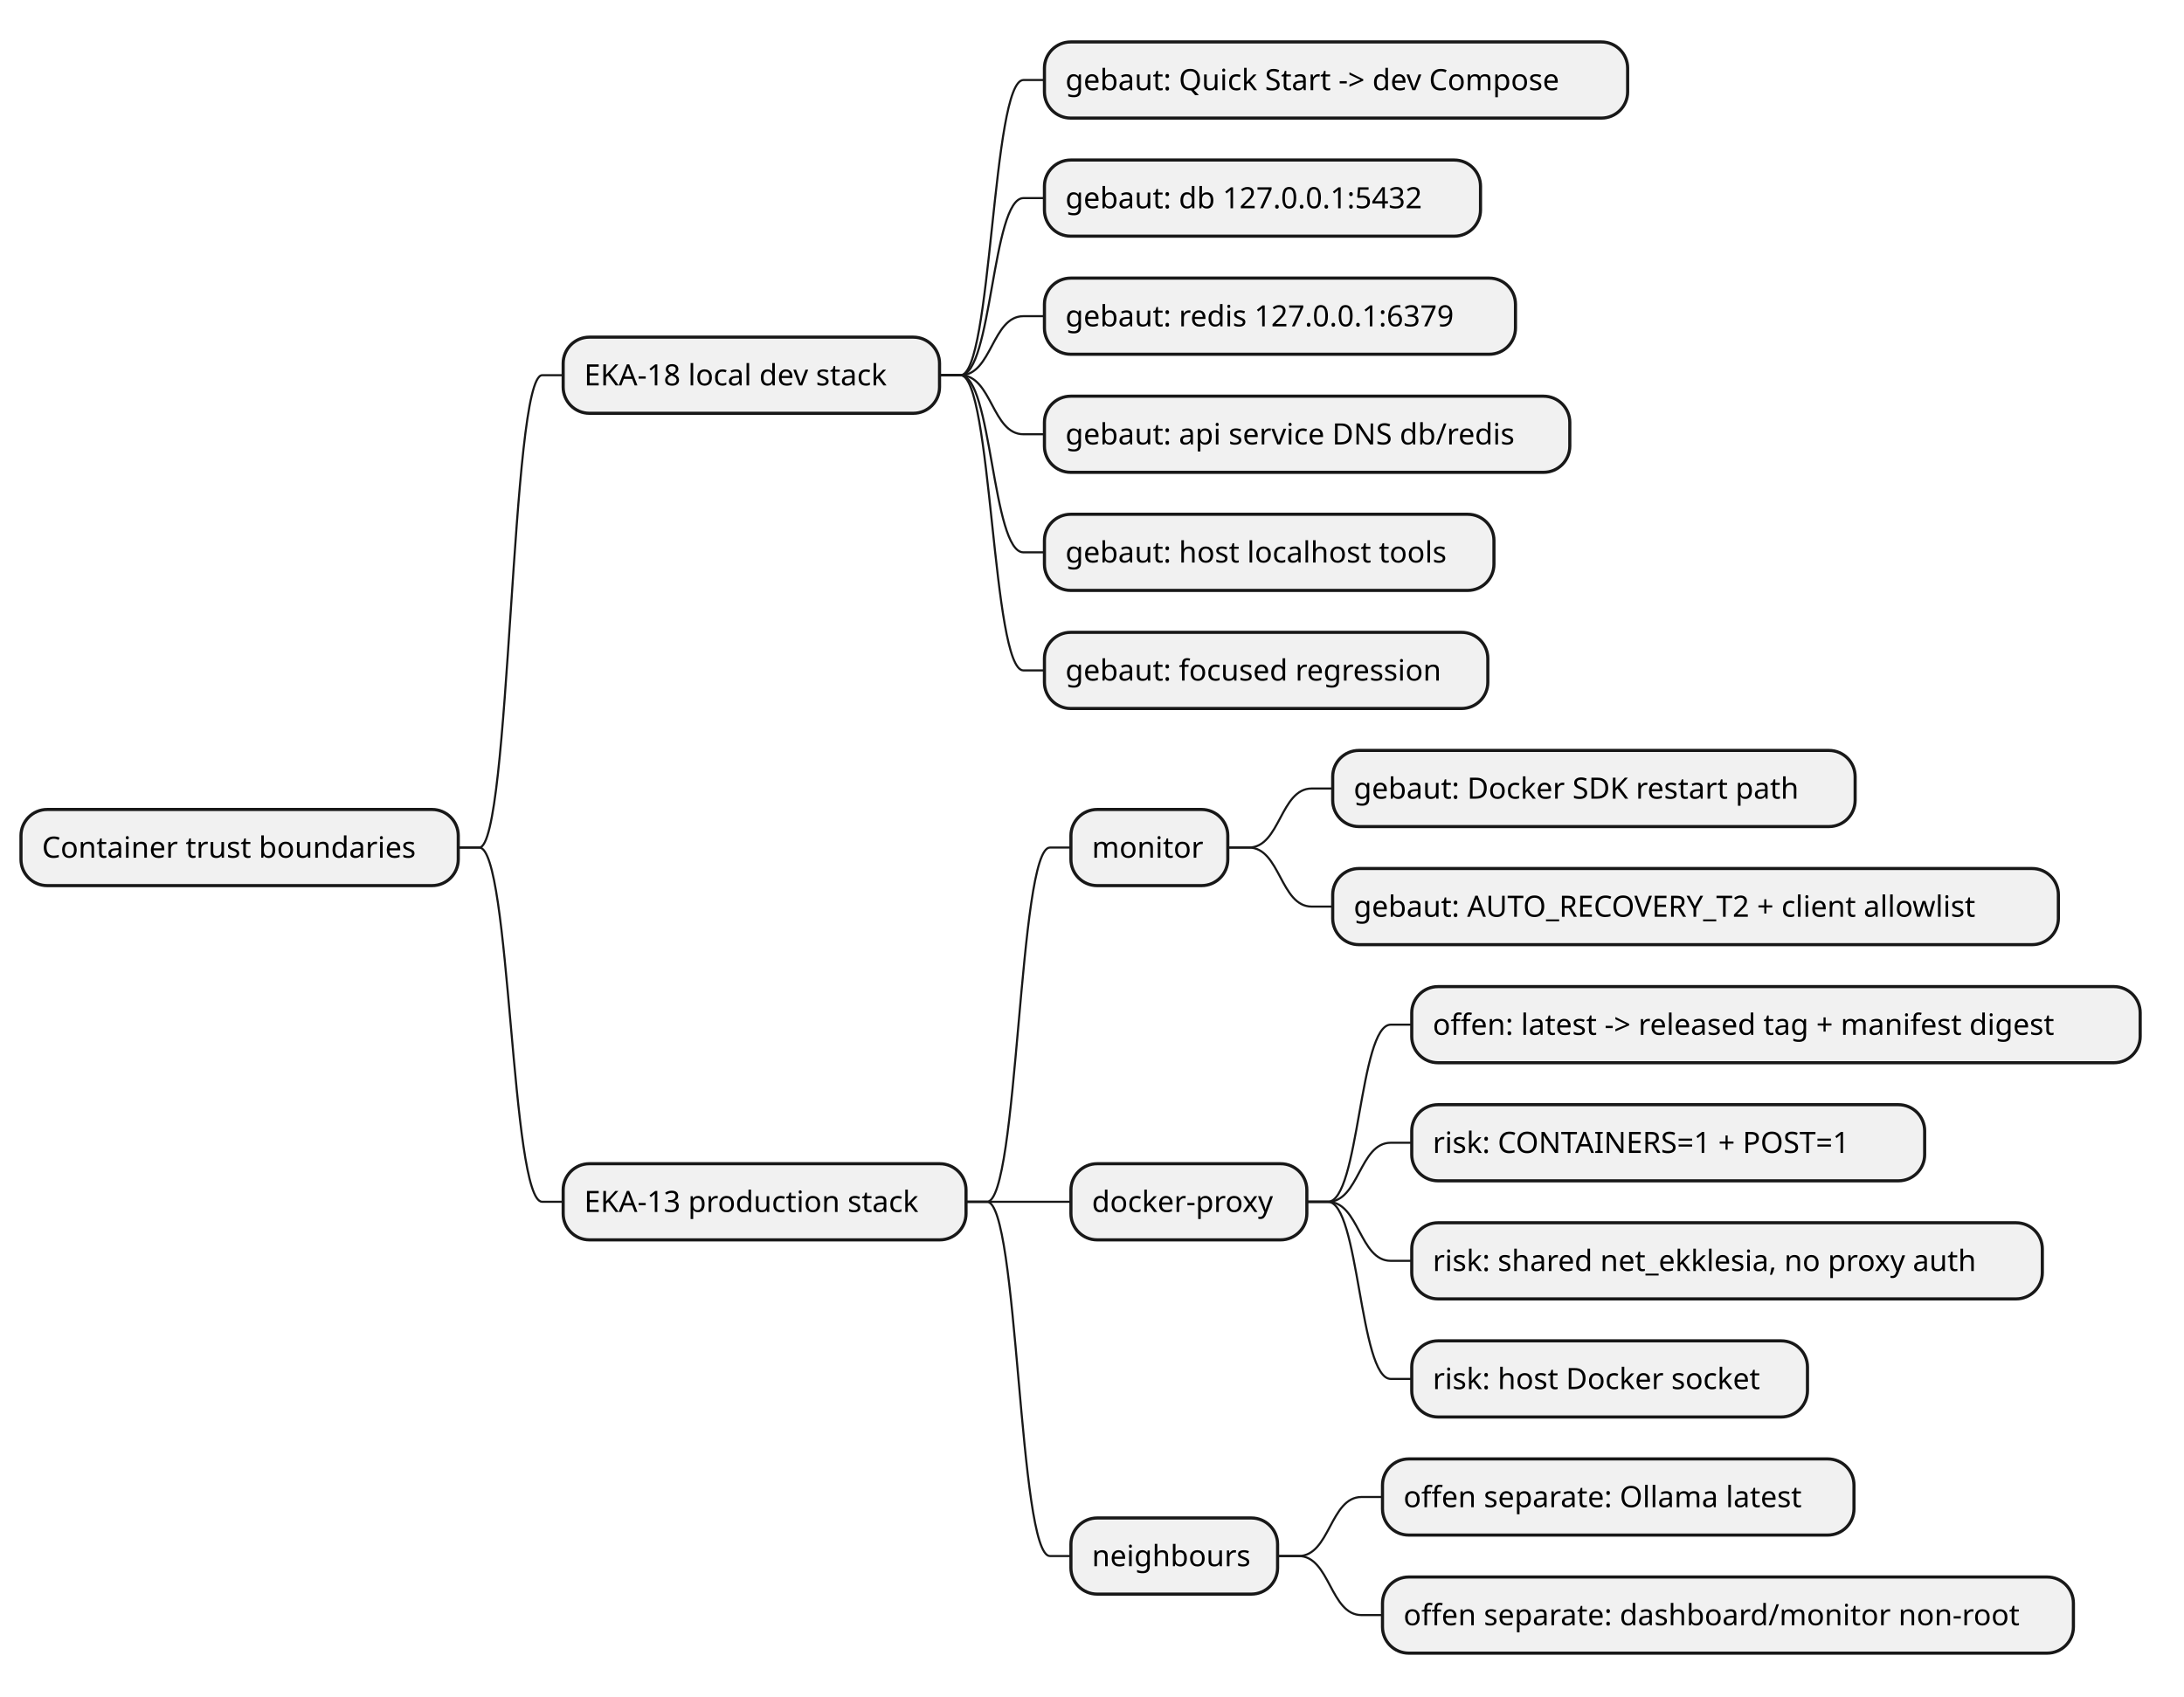
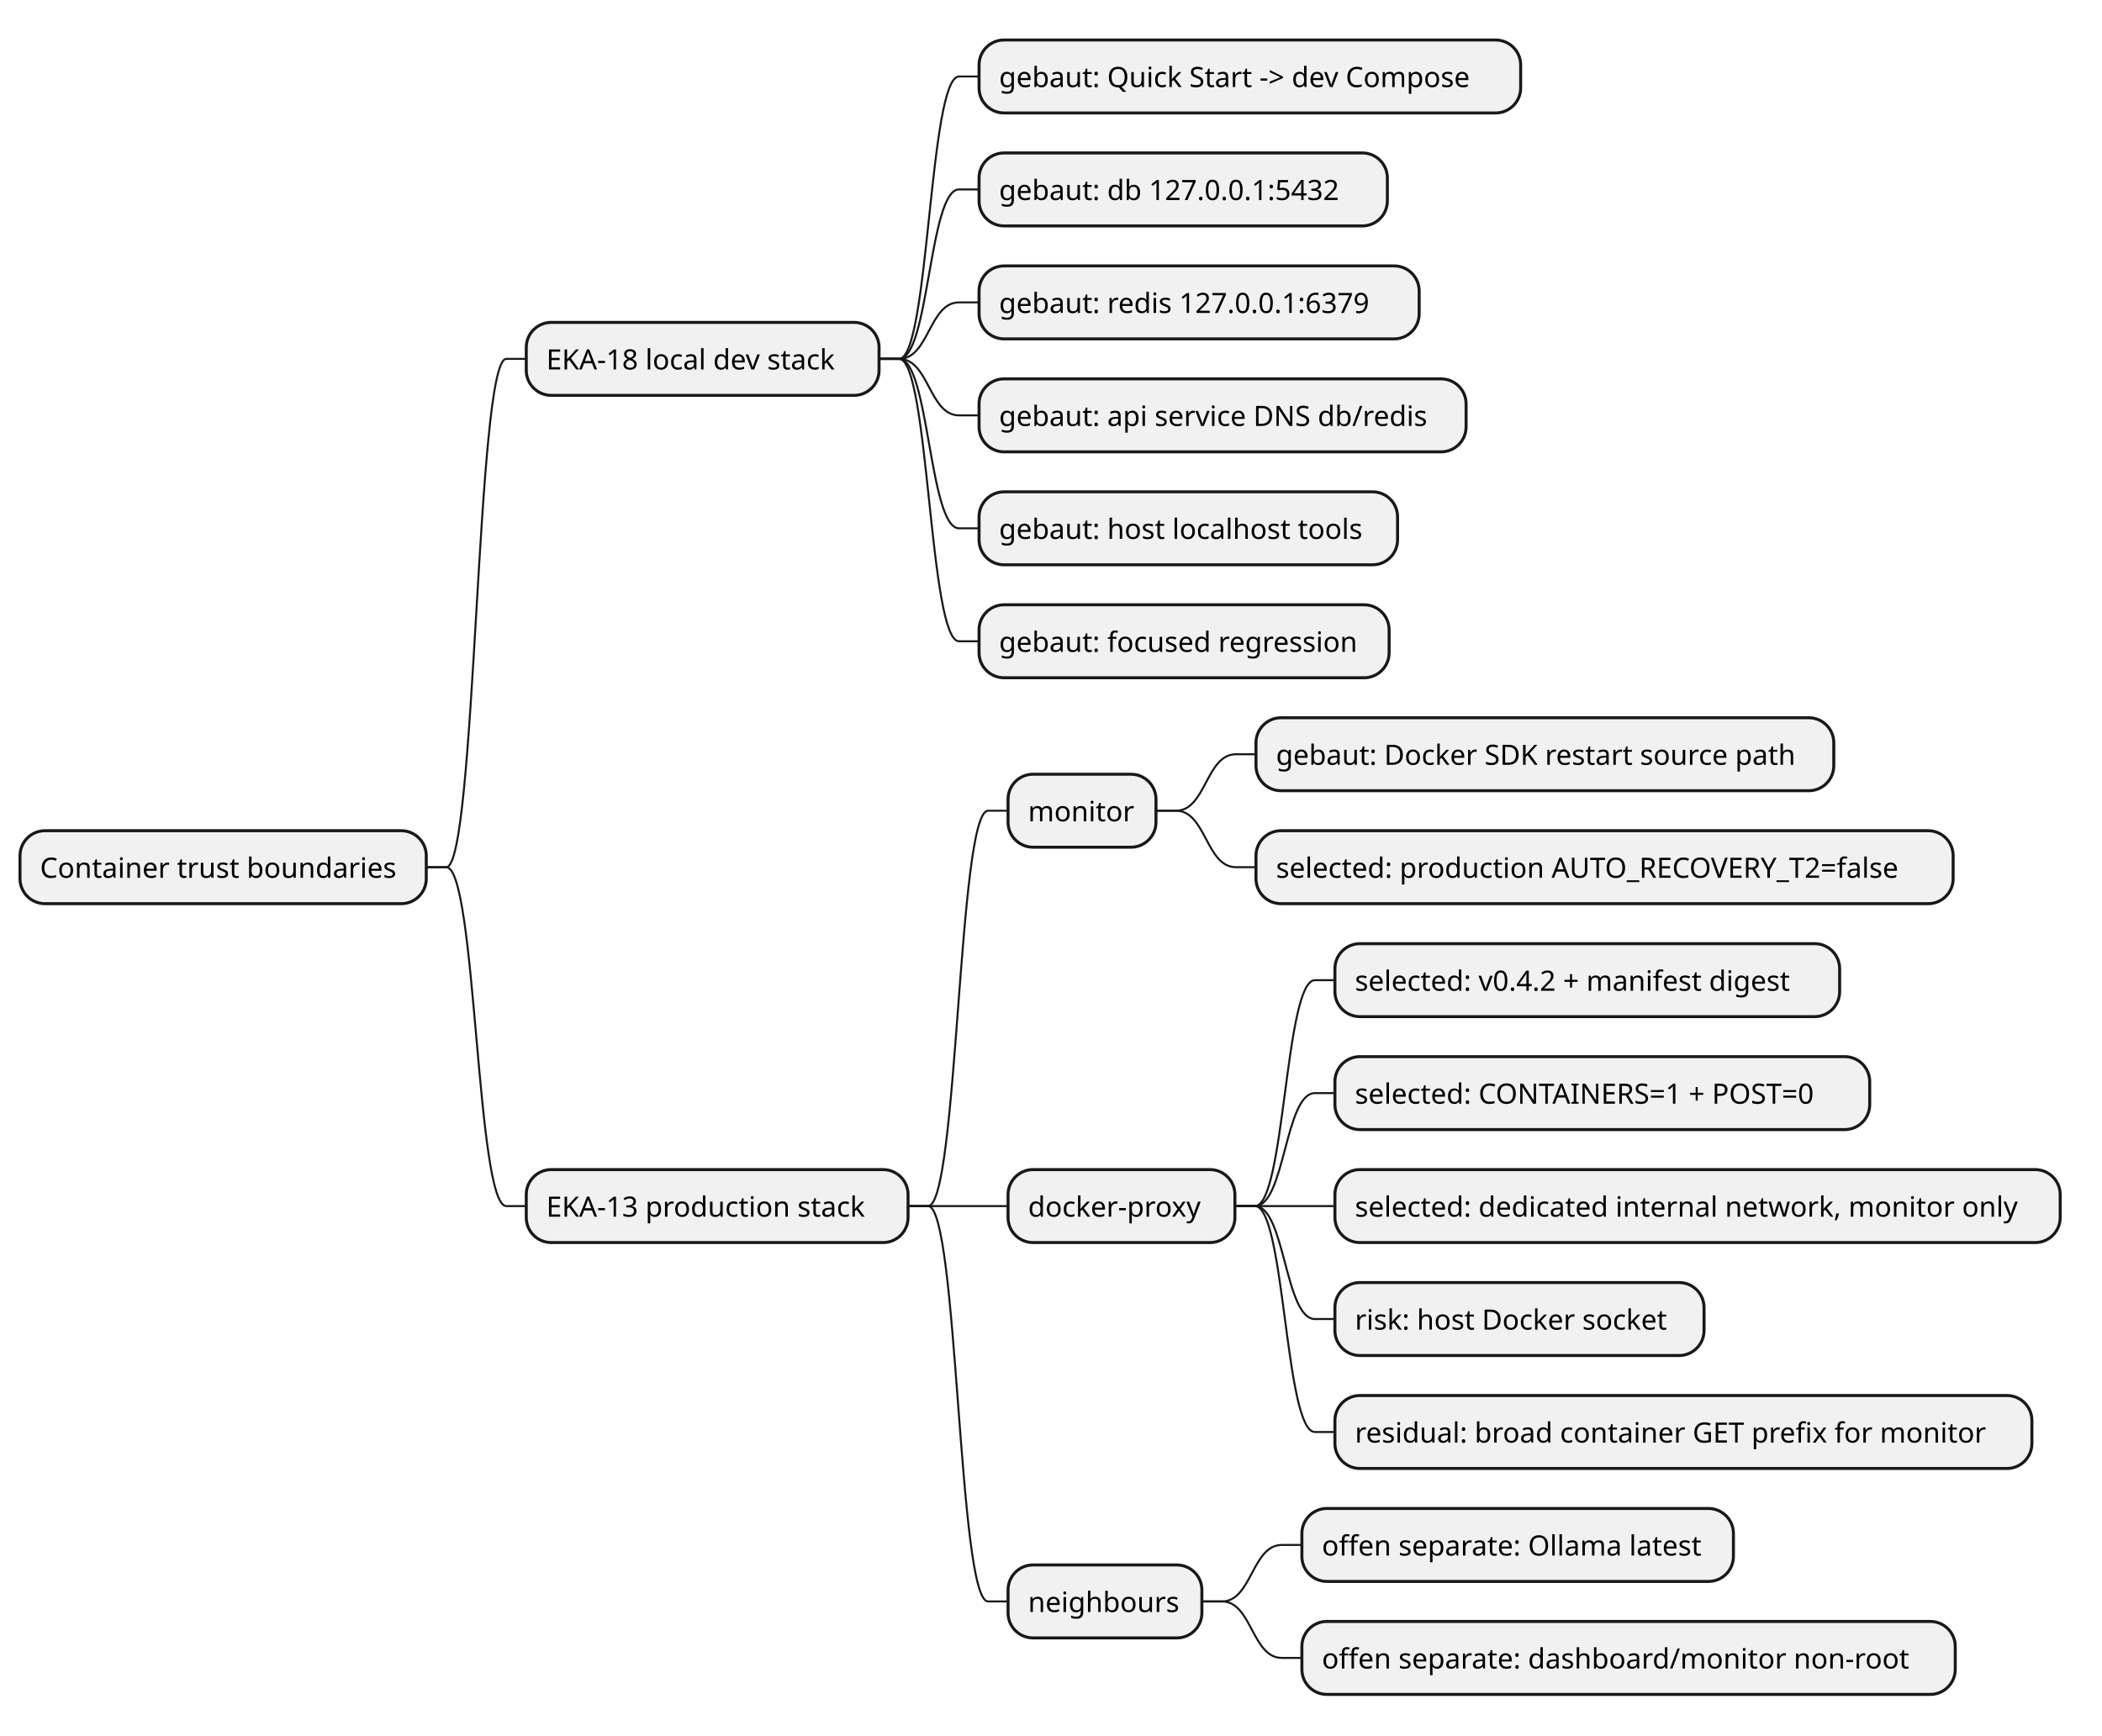
- <svg xmlns="http://www.w3.org/2000/svg" version="1.1" data-diagram-type="MINDMAP" style="width:1041px;height:809px;background:#FFFFFF;" width="1041px" height="809px" viewBox="0 0 1041 809" zoomAndPan="magnify" preserveAspectRatio="none" contentStyleType="text/css">
+ <svg xmlns="http://www.w3.org/2000/svg" version="1.1" data-diagram-type="MINDMAP" style="width:1051px;height:868px;background:#FFFFFF;" width="1051px" height="868px" viewBox="0 0 1051 868" zoomAndPan="magnify" preserveAspectRatio="none" contentStyleType="text/css">
  <defs />
  <g font-family="sans-serif" lengthAdjust="spacing">
-     <rect x="10" y="385.93" width="208.433" height="36.297" fill="#F1F1F1" style="stroke:#181818;stroke-width:1.5;" rx="12.5" ry="12.5" />
-     <text x="20" y="408.925" fill="#000" font-size="14" textLength="188.433">Container trust boundaries</text>
-     <rect x="268.433" y="160.742" width="179.394" height="36.297" fill="#F1F1F1" style="stroke:#181818;stroke-width:1.5;" rx="12.5" ry="12.5" />
-     <text x="278.433" y="183.737" fill="#000" font-size="14" textLength="159.394">EKA-18 local dev stack</text>
-     <rect x="497.826" y="20" width="277.988" height="36.297" fill="#F1F1F1" style="stroke:#181818;stroke-width:1.5;" rx="12.5" ry="12.5" />
-     <text x="507.826" y="42.995" fill="#000" font-size="14" textLength="257.988">gebaut: Quick Start -&gt; dev Compose</text>
-     <path d="M447.826,178.891 L457.826,178.891 C472.826,178.891 472.826,38.148 487.826,38.148 L497.826,38.148" style="stroke:#181818;stroke-width:1;" fill="none" />
-     <rect x="497.826" y="76.297" width="207.858" height="36.297" fill="#F1F1F1" style="stroke:#181818;stroke-width:1.5;" rx="12.5" ry="12.5" />
-     <text x="507.826" y="99.292" fill="#000" font-size="14" textLength="187.858">gebaut: db 127.0.0.1:5432</text>
-     <path d="M447.826,178.891 L457.826,178.891 C472.826,178.891 472.826,94.445 487.826,94.445 L497.826,94.445" style="stroke:#181818;stroke-width:1;" fill="none" />
-     <rect x="497.826" y="132.594" width="224.524" height="36.297" fill="#F1F1F1" style="stroke:#181818;stroke-width:1.5;" rx="12.5" ry="12.5" />
-     <text x="507.826" y="155.589" fill="#000" font-size="14" textLength="204.524">gebaut: redis 127.0.0.1:6379</text>
-     <path d="M447.826,178.891 L457.826,178.891 C472.826,178.891 472.826,150.742 487.826,150.742 L497.826,150.742" style="stroke:#181818;stroke-width:1;" fill="none" />
-     <rect x="497.826" y="188.891" width="250.419" height="36.297" fill="#F1F1F1" style="stroke:#181818;stroke-width:1.5;" rx="12.5" ry="12.5" />
-     <text x="507.826" y="211.886" fill="#000" font-size="14" textLength="230.419">gebaut: api service DNS db/redis</text>
-     <path d="M447.826,178.891 L457.826,178.891 C472.826,178.891 472.826,207.039 487.826,207.039 L497.826,207.039" style="stroke:#181818;stroke-width:1;" fill="none" />
-     <rect x="497.826" y="245.188" width="214.264" height="36.297" fill="#F1F1F1" style="stroke:#181818;stroke-width:1.5;" rx="12.5" ry="12.5" />
-     <text x="507.826" y="268.183" fill="#000" font-size="14" textLength="194.264">gebaut: host localhost tools</text>
-     <path d="M447.826,178.891 L457.826,178.891 C472.826,178.891 472.826,263.336 487.826,263.336 L497.826,263.336" style="stroke:#181818;stroke-width:1;" fill="none" />
-     <rect x="497.826" y="301.484" width="211.345" height="36.297" fill="#F1F1F1" style="stroke:#181818;stroke-width:1.5;" rx="12.5" ry="12.5" />
-     <text x="507.826" y="324.479" fill="#000" font-size="14" textLength="191.345">gebaut: focused regression</text>
-     <path d="M447.826,178.891 L457.826,178.891 C472.826,178.891 472.826,319.633 487.826,319.633 L497.826,319.633" style="stroke:#181818;stroke-width:1;" fill="none" />
-     <path d="M218.433,404.078 L228.433,404.078 C243.433,404.078 243.433,178.891 258.433,178.891 L268.433,178.891" style="stroke:#181818;stroke-width:1;" fill="none" />
-     <rect x="268.433" y="554.82" width="192.02" height="36.297" fill="#F1F1F1" style="stroke:#181818;stroke-width:1.5;" rx="12.5" ry="12.5" />
-     <text x="278.433" y="577.815" fill="#000" font-size="14" textLength="172.02">EKA-13 production stack</text>
-     <rect x="510.452" y="385.93" width="74.776" height="36.297" fill="#F1F1F1" style="stroke:#181818;stroke-width:1.5;" rx="12.5" ry="12.5" />
-     <text x="520.452" y="408.925" fill="#000" font-size="14" textLength="54.776">monitor</text>
-     <rect x="635.229" y="357.781" width="249.018" height="36.297" fill="#F1F1F1" style="stroke:#181818;stroke-width:1.5;" rx="12.5" ry="12.5" />
-     <text x="645.229" y="380.776" fill="#000" font-size="14" textLength="229.018">gebaut: Docker SDK restart path</text>
-     <path d="M585.229,404.078 L595.229,404.078 C610.229,404.078 610.229,375.93 625.229,375.93 L635.229,375.93" style="stroke:#181818;stroke-width:1;" fill="none" />
-     <rect x="635.229" y="414.078" width="345.89" height="36.297" fill="#F1F1F1" style="stroke:#181818;stroke-width:1.5;" rx="12.5" ry="12.5" />
-     <text x="645.229" y="437.073" fill="#000" font-size="14" textLength="325.89">gebaut: AUTO_RECOVERY_T2 + client allowlist</text>
-     <path d="M585.229,404.078 L595.229,404.078 C610.229,404.078 610.229,432.227 625.229,432.227 L635.229,432.227" style="stroke:#181818;stroke-width:1;" fill="none" />
-     <path d="M460.452,572.969 L470.452,572.969 C485.452,572.969 485.452,404.078 500.452,404.078 L510.452,404.078" style="stroke:#181818;stroke-width:1;" fill="none" />
-     <rect x="510.452" y="554.82" width="112.456" height="36.297" fill="#F1F1F1" style="stroke:#181818;stroke-width:1.5;" rx="12.5" ry="12.5" />
-     <text x="520.452" y="577.815" fill="#000" font-size="14" textLength="92.456">docker-proxy</text>
-     <rect x="672.908" y="470.375" width="347.209" height="36.297" fill="#F1F1F1" style="stroke:#181818;stroke-width:1.5;" rx="12.5" ry="12.5" />
-     <text x="682.908" y="493.37" fill="#000" font-size="14" textLength="327.209">offen: latest -&gt; released tag + manifest digest</text>
-     <path d="M622.908,572.969 L632.908,572.969 C647.908,572.969 647.908,488.523 662.908,488.523 L672.908,488.523" style="stroke:#181818;stroke-width:1;" fill="none" />
-     <rect x="672.908" y="526.672" width="244.479" height="36.297" fill="#F1F1F1" style="stroke:#181818;stroke-width:1.5;" rx="12.5" ry="12.5" />
-     <text x="682.908" y="549.667" fill="#000" font-size="14" textLength="224.479">risk: CONTAINERS=1 + POST=1</text>
-     <path d="M622.908,572.969 L632.908,572.969 C647.908,572.969 647.908,544.82 662.908,544.82 L672.908,544.82" style="stroke:#181818;stroke-width:1;" fill="none" />
-     <rect x="672.908" y="582.969" width="300.567" height="36.297" fill="#F1F1F1" style="stroke:#181818;stroke-width:1.5;" rx="12.5" ry="12.5" />
-     <text x="682.908" y="605.964" fill="#000" font-size="14" textLength="280.567">risk: shared net_ekklesia, no proxy auth</text>
-     <path d="M622.908,572.969 L632.908,572.969 C647.908,572.969 647.908,601.117 662.908,601.117 L672.908,601.117" style="stroke:#181818;stroke-width:1;" fill="none" />
-     <rect x="672.908" y="639.266" width="188.622" height="36.297" fill="#F1F1F1" style="stroke:#181818;stroke-width:1.5;" rx="12.5" ry="12.5" />
-     <text x="682.908" y="662.261" fill="#000" font-size="14" textLength="168.622">risk: host Docker socket</text>
-     <path d="M622.908,572.969 L632.908,572.969 C647.908,572.969 647.908,657.414 662.908,657.414 L672.908,657.414" style="stroke:#181818;stroke-width:1;" fill="none" />
-     <path d="M460.452,572.969 L470.452,572.969 C485.452,572.969 485.452,572.969 500.452,572.969 L510.452,572.969" style="stroke:#181818;stroke-width:1;" fill="none" />
-     <rect x="510.452" y="723.711" width="98.511" height="36.297" fill="#F1F1F1" style="stroke:#181818;stroke-width:1.5;" rx="12.5" ry="12.5" />
-     <text x="520.452" y="746.706" fill="#000" font-size="14" textLength="78.511">neighbours</text>
-     <rect x="658.963" y="695.563" width="224.736" height="36.297" fill="#F1F1F1" style="stroke:#181818;stroke-width:1.5;" rx="12.5" ry="12.5" />
-     <text x="668.963" y="718.558" fill="#000" font-size="14" textLength="204.736">offen separate: Ollama latest</text>
-     <path d="M608.963,741.859 L618.963,741.859 C633.963,741.859 633.963,713.711 648.963,713.711 L658.963,713.711" style="stroke:#181818;stroke-width:1;" fill="none" />
-     <rect x="658.963" y="751.859" width="329.326" height="36.297" fill="#F1F1F1" style="stroke:#181818;stroke-width:1.5;" rx="12.5" ry="12.5" />
-     <text x="668.963" y="774.854" fill="#000" font-size="14" textLength="309.326">offen separate: dashboard/monitor non-root</text>
-     <path d="M608.963,741.859 L618.963,741.859 C633.963,741.859 633.963,770.008 648.963,770.008 L658.963,770.008" style="stroke:#181818;stroke-width:1;" fill="none" />
-     <path d="M460.452,572.969 L470.452,572.969 C485.452,572.969 485.452,741.859 500.452,741.859 L510.452,741.859" style="stroke:#181818;stroke-width:1;" fill="none" />
-     <path d="M218.433,404.078 L228.433,404.078 C243.433,404.078 243.433,572.969 258.433,572.969 L268.433,572.969" style="stroke:#181818;stroke-width:1;" fill="none" />
+     <rect x="10" y="415.418" width="203.135" height="36.488" fill="#F1F1F1" style="stroke:#181818;stroke-width:1.5;" rx="12.5" ry="12.5" />
+     <text x="20" y="438.953" fill="#000" font-size="14" textLength="183.135">Container trust boundaries</text>
+     <rect x="263.135" y="161.221" width="176.393" height="36.488" fill="#F1F1F1" style="stroke:#181818;stroke-width:1.5;" rx="12.5" ry="12.5" />
+     <text x="273.135" y="184.756" fill="#000" font-size="14" textLength="156.393">EKA-18 local dev stack</text>
+     <rect x="489.527" y="20" width="270.804" height="36.488" fill="#F1F1F1" style="stroke:#181818;stroke-width:1.5;" rx="12.5" ry="12.5" />
+     <text x="499.527" y="43.535" fill="#000" font-size="14" textLength="250.804">gebaut: Quick Start -&gt; dev Compose</text>
+     <path d="M439.527,179.465 L449.527,179.465 C464.527,179.465 464.527,38.244 479.527,38.244 L489.527,38.244" style="stroke:#181818;stroke-width:1;" fill="none" />
+     <rect x="489.527" y="76.488" width="204.153" height="36.488" fill="#F1F1F1" style="stroke:#181818;stroke-width:1.5;" rx="12.5" ry="12.5" />
+     <text x="499.527" y="100.023" fill="#000" font-size="14" textLength="184.153">gebaut: db 127.0.0.1:5432</text>
+     <path d="M439.527,179.465 L449.527,179.465 C464.527,179.465 464.527,94.732 479.527,94.732 L489.527,94.732" style="stroke:#181818;stroke-width:1;" fill="none" />
+     <rect x="489.527" y="132.977" width="220.054" height="36.488" fill="#F1F1F1" style="stroke:#181818;stroke-width:1.5;" rx="12.5" ry="12.5" />
+     <text x="499.527" y="156.512" fill="#000" font-size="14" textLength="200.054">gebaut: redis 127.0.0.1:6379</text>
+     <path d="M439.527,179.465 L449.527,179.465 C464.527,179.465 464.527,151.221 479.527,151.221 L489.527,151.221" style="stroke:#181818;stroke-width:1;" fill="none" />
+     <rect x="489.527" y="189.465" width="243.521" height="36.488" fill="#F1F1F1" style="stroke:#181818;stroke-width:1.5;" rx="12.5" ry="12.5" />
+     <text x="499.527" y="213" fill="#000" font-size="14" textLength="223.521">gebaut: api service DNS db/redis</text>
+     <path d="M439.527,179.465 L449.527,179.465 C464.527,179.465 464.527,207.709 479.527,207.709 L489.527,207.709" style="stroke:#181818;stroke-width:1;" fill="none" />
+     <rect x="489.527" y="245.953" width="209.253" height="36.488" fill="#F1F1F1" style="stroke:#181818;stroke-width:1.5;" rx="12.5" ry="12.5" />
+     <text x="499.527" y="269.488" fill="#000" font-size="14" textLength="189.253">gebaut: host localhost tools</text>
+     <path d="M439.527,179.465 L449.527,179.465 C464.527,179.465 464.527,264.197 479.527,264.197 L489.527,264.197" style="stroke:#181818;stroke-width:1;" fill="none" />
+     <rect x="489.527" y="302.441" width="205.035" height="36.488" fill="#F1F1F1" style="stroke:#181818;stroke-width:1.5;" rx="12.5" ry="12.5" />
+     <text x="499.527" y="325.977" fill="#000" font-size="14" textLength="185.035">gebaut: focused regression</text>
+     <path d="M439.527,179.465 L449.527,179.465 C464.527,179.465 464.527,320.686 479.527,320.686 L489.527,320.686" style="stroke:#181818;stroke-width:1;" fill="none" />
+     <path d="M213.135,433.662 L223.135,433.662 C238.135,433.662 238.135,179.465 253.135,179.465 L263.135,179.465" style="stroke:#181818;stroke-width:1;" fill="none" />
+     <rect x="263.135" y="584.883" width="190.892" height="36.488" fill="#F1F1F1" style="stroke:#181818;stroke-width:1.5;" rx="12.5" ry="12.5" />
+     <text x="273.135" y="608.418" fill="#000" font-size="14" textLength="170.892">EKA-13 production stack</text>
+     <rect x="504.026" y="387.174" width="73.97" height="36.488" fill="#F1F1F1" style="stroke:#181818;stroke-width:1.5;" rx="12.5" ry="12.5" />
+     <text x="514.026" y="410.709" fill="#000" font-size="14" textLength="53.97">monitor</text>
+     <rect x="627.996" y="358.93" width="288.898" height="36.488" fill="#F1F1F1" style="stroke:#181818;stroke-width:1.5;" rx="12.5" ry="12.5" />
+     <text x="637.996" y="382.465" fill="#000" font-size="14" textLength="268.898">gebaut: Docker SDK restart source path</text>
+     <path d="M577.996,405.418 L587.996,405.418 C602.996,405.418 602.996,377.174 617.996,377.174 L627.996,377.174" style="stroke:#181818;stroke-width:1;" fill="none" />
+     <rect x="627.996" y="415.418" width="348.576" height="36.488" fill="#F1F1F1" style="stroke:#181818;stroke-width:1.5;" rx="12.5" ry="12.5" />
+     <text x="637.996" y="438.953" fill="#000" font-size="14" textLength="328.576">selected: production AUTO_RECOVERY_T2=false</text>
+     <path d="M577.996,405.418 L587.996,405.418 C602.996,405.418 602.996,433.662 617.996,433.662 L627.996,433.662" style="stroke:#181818;stroke-width:1;" fill="none" />
+     <path d="M454.026,603.127 L464.026,603.127 C479.026,603.127 479.026,405.418 494.026,405.418 L504.026,405.418" style="stroke:#181818;stroke-width:1;" fill="none" />
+     <rect x="504.026" y="584.883" width="113.434" height="36.488" fill="#F1F1F1" style="stroke:#181818;stroke-width:1.5;" rx="12.5" ry="12.5" />
+     <text x="514.026" y="608.418" fill="#000" font-size="14" textLength="93.434">docker-proxy</text>
+     <rect x="667.46" y="471.906" width="252.36" height="36.488" fill="#F1F1F1" style="stroke:#181818;stroke-width:1.5;" rx="12.5" ry="12.5" />
+     <text x="677.46" y="495.441" fill="#000" font-size="14" textLength="232.36">selected: v0.4.2 + manifest digest</text>
+     <path d="M617.46,603.127 L627.46,603.127 C642.46,603.127 642.46,490.15 657.46,490.15 L667.46,490.15" style="stroke:#181818;stroke-width:1;" fill="none" />
+     <rect x="667.46" y="528.395" width="267.393" height="36.488" fill="#F1F1F1" style="stroke:#181818;stroke-width:1.5;" rx="12.5" ry="12.5" />
+     <text x="677.46" y="551.93" fill="#000" font-size="14" textLength="247.393">selected: CONTAINERS=1 + POST=0</text>
+     <path d="M617.46,603.127 L627.46,603.127 C642.46,603.127 642.46,546.639 657.46,546.639 L667.46,546.639" style="stroke:#181818;stroke-width:1;" fill="none" />
+     <rect x="667.46" y="584.883" width="362.638" height="36.488" fill="#F1F1F1" style="stroke:#181818;stroke-width:1.5;" rx="12.5" ry="12.5" />
+     <text x="677.46" y="608.418" fill="#000" font-size="14" textLength="342.638">selected: dedicated internal network, monitor only</text>
+     <path d="M617.46,603.127 L627.46,603.127 C642.46,603.127 642.46,603.127 657.46,603.127 L667.46,603.127" style="stroke:#181818;stroke-width:1;" fill="none" />
+     <rect x="667.46" y="641.371" width="184.568" height="36.488" fill="#F1F1F1" style="stroke:#181818;stroke-width:1.5;" rx="12.5" ry="12.5" />
+     <text x="677.46" y="664.906" fill="#000" font-size="14" textLength="164.568">risk: host Docker socket</text>
+     <path d="M617.46,603.127 L627.46,603.127 C642.46,603.127 642.46,659.615 657.46,659.615 L667.46,659.615" style="stroke:#181818;stroke-width:1;" fill="none" />
+     <rect x="667.46" y="697.859" width="348.494" height="36.488" fill="#F1F1F1" style="stroke:#181818;stroke-width:1.5;" rx="12.5" ry="12.5" />
+     <text x="677.46" y="721.395" fill="#000" font-size="14" textLength="328.494">residual: broad container GET prefix for monitor</text>
+     <path d="M617.46,603.127 L627.46,603.127 C642.46,603.127 642.46,716.104 657.46,716.104 L667.46,716.104" style="stroke:#181818;stroke-width:1;" fill="none" />
+     <path d="M454.026,603.127 L464.026,603.127 C479.026,603.127 479.026,603.127 494.026,603.127 L504.026,603.127" style="stroke:#181818;stroke-width:1;" fill="none" />
+     <rect x="504.026" y="782.592" width="96.918" height="36.488" fill="#F1F1F1" style="stroke:#181818;stroke-width:1.5;" rx="12.5" ry="12.5" />
+     <text x="514.026" y="806.127" fill="#000" font-size="14" textLength="76.918">neighbours</text>
+     <rect x="650.944" y="754.348" width="215.768" height="36.488" fill="#F1F1F1" style="stroke:#181818;stroke-width:1.5;" rx="12.5" ry="12.5" />
+     <text x="660.944" y="777.883" fill="#000" font-size="14" textLength="195.768">offen separate: Ollama latest</text>
+     <path d="M600.944,800.836 L610.944,800.836 C625.944,800.836 625.944,772.592 640.944,772.592 L650.944,772.592" style="stroke:#181818;stroke-width:1;" fill="none" />
+     <rect x="650.944" y="810.836" width="326.681" height="36.488" fill="#F1F1F1" style="stroke:#181818;stroke-width:1.5;" rx="12.5" ry="12.5" />
+     <text x="660.944" y="834.371" fill="#000" font-size="14" textLength="306.681">offen separate: dashboard/monitor non-root</text>
+     <path d="M600.944,800.836 L610.944,800.836 C625.944,800.836 625.944,829.08 640.944,829.08 L650.944,829.08" style="stroke:#181818;stroke-width:1;" fill="none" />
+     <path d="M454.026,603.127 L464.026,603.127 C479.026,603.127 479.026,800.836 494.026,800.836 L504.026,800.836" style="stroke:#181818;stroke-width:1;" fill="none" />
+     <path d="M213.135,433.662 L223.135,433.662 C238.135,433.662 238.135,603.127 253.135,603.127 L263.135,603.127" style="stroke:#181818;stroke-width:1;" fill="none" />
  </g>
</svg>
